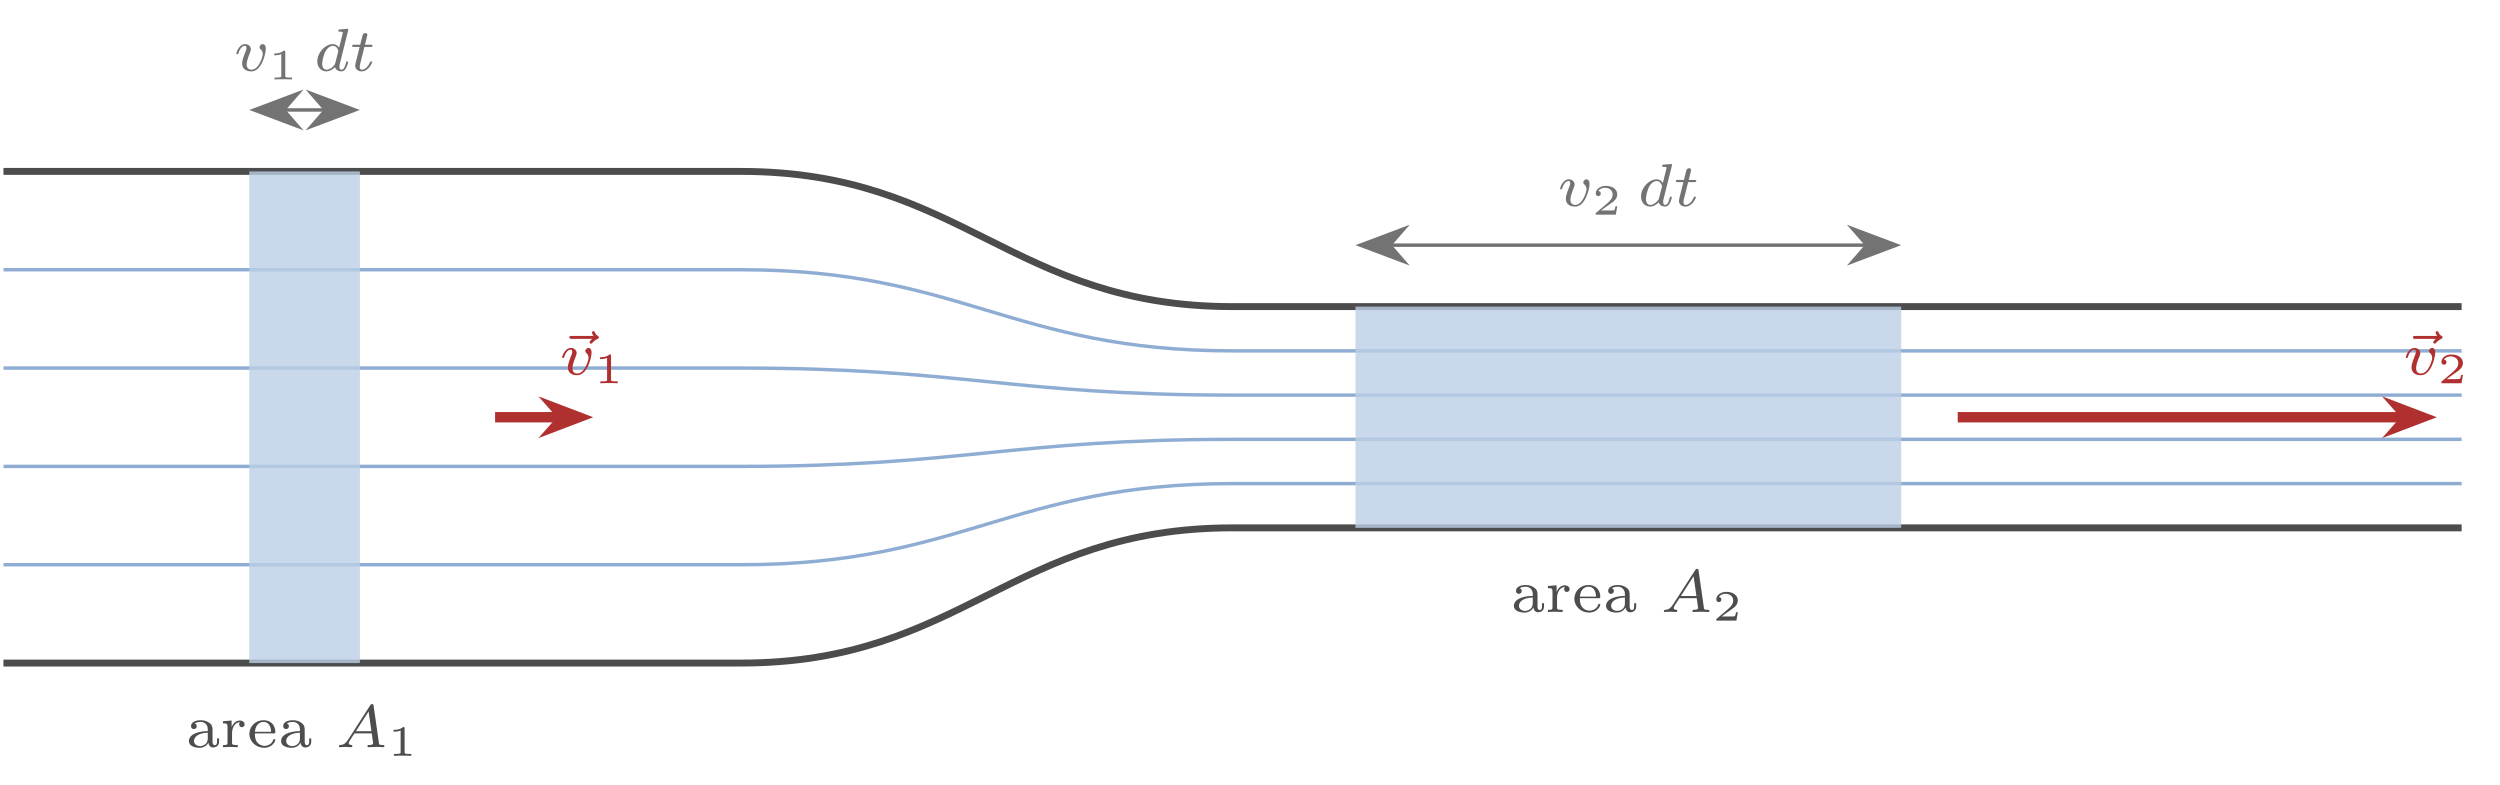
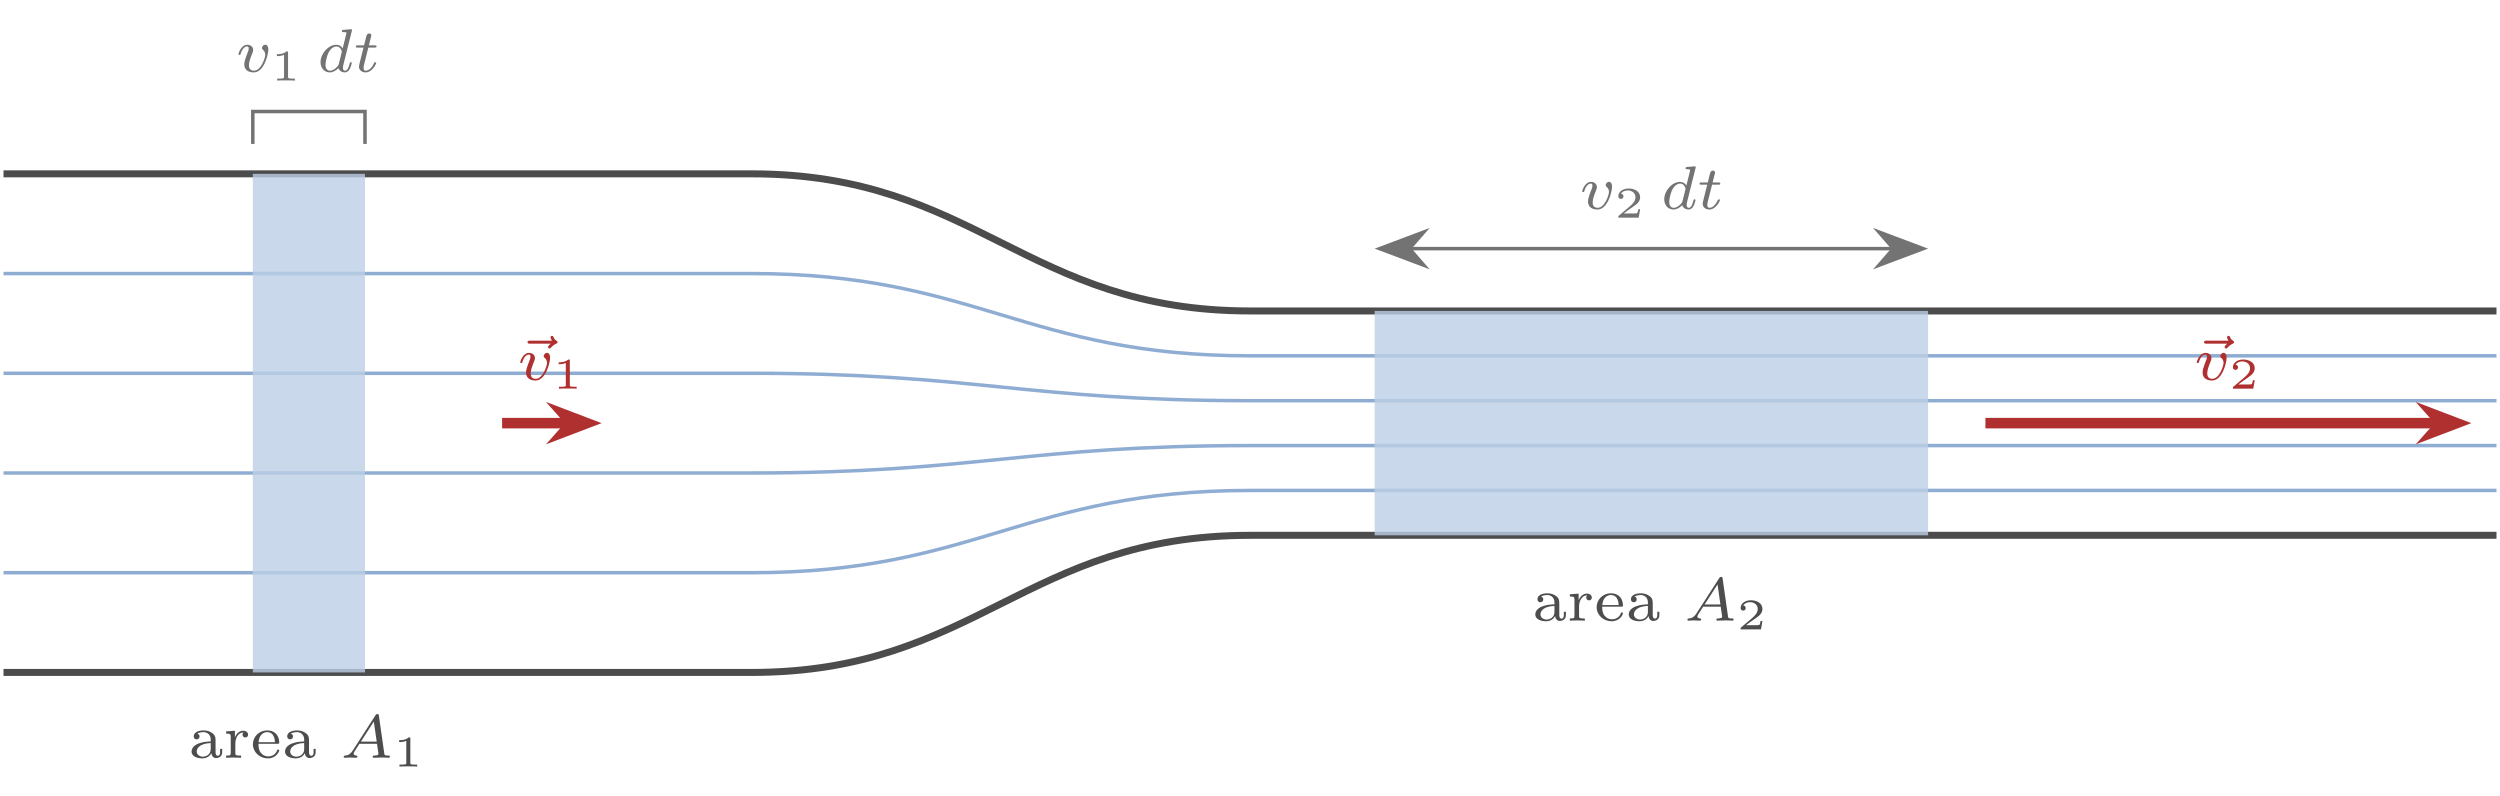
- <svg xmlns="http://www.w3.org/2000/svg" version="1.1" width="432.428pt" height="135.718pt" viewBox="-69.011 -69.011 288.285 90.478" data-scale="1.5">
+ <svg xmlns="http://www.w3.org/2000/svg" version="1.1" width="426.392pt" height="135.718pt" viewBox="-69.011 -69.011 284.261 90.478" data-scale="1.5">
  <defs />
  <g id="page1">
    <g stroke-miterlimit="10" transform="translate(-68.61271,-20.89868)scale(0.996264,-0.996264)">
      <g fill="#000" stroke="#000">
        <g stroke-width="0.4">
          <g fill="#4c4c4c" stroke="#4c4c4c">
            <g stroke-width="0.8">
              <path d="M0 28.453H85.358C110.966 28.453 116.656 12.804 142.264 12.804H284.527" fill="none" />
            </g>
          </g>
          <g fill="#4c4c4c" stroke="#4c4c4c">
            <g stroke-width="0.8">
              <path d="M0-28.453H85.358C110.966-28.453 116.656-12.804 142.264-12.804H284.527" fill="none" />
            </g>
          </g>
          <g fill="#8fadd3" stroke="#8fadd3">
            <g stroke-width="0.4">
              <path d="M0-17.072H85.358C110.966-17.072 116.656-7.682 142.264-7.682H284.527" fill="none" />
            </g>
          </g>
          <g fill="#8fadd3" stroke="#8fadd3">
            <g stroke-width="0.4">
              <path d="M0-5.69H85.358C110.966-5.69 116.656-2.561 142.264-2.561H284.527" fill="none" />
            </g>
          </g>
          <g fill="#8fadd3" stroke="#8fadd3">
            <g stroke-width="0.4">
              <path d="M0 5.69H85.358C110.966 5.69 116.656 2.561 142.264 2.561H284.527" fill="none" />
            </g>
          </g>
          <g fill="#8fadd3" stroke="#8fadd3">
            <g stroke-width="0.4">
              <path d="M0 17.072H85.358C110.966 17.072 116.656 7.682 142.264 7.682H284.527" fill="none" />
            </g>
          </g>
          <g fill="#bccee5" stroke="#bccee5">
            <g stroke-opacity="0.8">
              <g fill-opacity="0.8">
                <path d="M28.453-28.453V28.453H41.256V-28.453ZM41.256 28.453" stroke="none" />
              </g>
            </g>
          </g>
          <g fill="#bccee5" stroke="#bccee5">
            <g stroke-opacity="0.8">
              <g fill-opacity="0.8">
                <path d="M156.49-12.804V12.804H219.655V-12.804ZM219.655 12.804" stroke="none" />
              </g>
            </g>
          </g>
          <g fill="#737373" stroke="#737373">
            <g stroke-width="0.4">
-               <path d="M32.513 35.566H37.196" fill="none" />
-               <g transform="matrix(-1.0,0.0,0.0,-1.0,34.71233,35.56592)">
-                 <g stroke-dasharray="none" stroke-dashoffset="0.0">
-                   <g stroke-linejoin="miter">
-                     <path d="M5.69 0L.646 1.898L2.299 0L.646-1.898Z" />
-                   </g>
-                 </g>
-               </g>
-               <g transform="translate(34.9968,35.56592)">
-                 <g stroke-dasharray="none" stroke-dashoffset="0.0">
-                   <g stroke-linejoin="miter">
-                     <path d="M5.69 0L.646 1.898L2.299 0L.646-1.898Z" />
-                   </g>
-                 </g>
-               </g>
-               <g transform="translate(26.6284,40.09889)">
-                 <g stroke="none" transform="scale(-1.00375,1.00375)translate(-68.61271,-20.89868)scale(-1,-1)">
-                   <g fill="#737373">
-                     <g stroke="none">
-                       <g fill="#737373">
-                         <path d="M-64.889-23.43C-64.889-23.974-65.216-23.981-65.237-23.981C-65.419-23.981-65.614-23.793-65.614-23.612C-65.614-23.493-65.544-23.437-65.495-23.395C-65.377-23.298-65.237-23.116-65.237-22.837C-65.237-22.524-65.698-21.024-66.528-21.024C-67.092-21.024-67.092-21.526-67.092-21.645C-67.092-21.966-66.967-22.356-66.709-23.005C-66.653-23.151-66.611-23.256-66.611-23.374C-66.611-23.737-66.918-23.974-67.274-23.974C-67.971-23.974-68.285-23.019-68.285-22.907C-68.285-22.816-68.187-22.816-68.166-22.816C-68.069-22.816-68.062-22.851-68.041-22.928C-67.873-23.5-67.574-23.779-67.295-23.779C-67.176-23.779-67.12-23.702-67.12-23.535C-67.12-23.374-67.176-23.228-67.246-23.068C-67.546-22.293-67.622-21.994-67.622-21.743C-67.622-21.052-67.078-20.829-66.548-20.829C-65.377-20.829-64.889-22.858-64.889-23.43Z" />
-                         <path d="M-62.645-23.071C-62.645-23.22-62.66-23.22-62.824-23.22C-63.178-22.901-63.731-22.901-63.831-22.901H-63.915V-22.682H-63.831C-63.716-22.682-63.392-22.697-63.103-22.821V-20.331C-63.103-20.176-63.103-20.122-63.631-20.122H-63.88V-19.902C-63.606-19.922-63.163-19.922-62.874-19.922S-62.142-19.922-61.868-19.902V-20.122H-62.117C-62.645-20.122-62.645-20.176-62.645-20.331V-23.071Z" />
-                         <path d="M-55.397-25.529C-55.39-25.543-55.369-25.634-55.369-25.641C-55.369-25.676-55.397-25.739-55.48-25.739C-55.62-25.739-56.199-25.683-56.373-25.669C-56.429-25.662-56.526-25.655-56.526-25.508C-56.526-25.411-56.429-25.411-56.345-25.411C-56.01-25.411-56.01-25.362-56.01-25.306C-56.01-25.257-56.024-25.215-56.038-25.153L-56.436-23.563C-56.582-23.793-56.819-23.974-57.154-23.974C-58.047-23.974-58.953-22.991-58.953-21.987C-58.953-21.31-58.5-20.829-57.9-20.829C-57.524-20.829-57.189-21.045-56.91-21.317C-56.777-20.899-56.373-20.829-56.192-20.829C-55.941-20.829-55.766-20.982-55.641-21.199C-55.487-21.471-55.397-21.868-55.397-21.896C-55.397-21.987-55.487-21.987-55.508-21.987C-55.606-21.987-55.613-21.959-55.662-21.77C-55.745-21.436-55.878-21.024-56.171-21.024C-56.352-21.024-56.401-21.178-56.401-21.366C-56.401-21.498-56.387-21.561-56.366-21.652L-55.397-25.529ZM-56.882-21.77C-56.931-21.575-57.084-21.436-57.238-21.303C-57.301-21.247-57.579-21.024-57.879-21.024C-58.137-21.024-58.388-21.206-58.388-21.701C-58.388-22.07-58.186-22.837-58.026-23.116C-57.705-23.674-57.349-23.779-57.154-23.779C-56.666-23.779-56.533-23.249-56.533-23.172C-56.533-23.144-56.547-23.095-56.554-23.075L-56.882-21.77Z" />
-                         <path d="M-53.516-23.653H-52.805C-52.672-23.653-52.581-23.653-52.581-23.807C-52.581-23.904-52.672-23.904-52.791-23.904H-53.453L-53.195-24.937C-53.188-24.971-53.174-25.006-53.174-25.034C-53.174-25.16-53.272-25.257-53.411-25.257C-53.586-25.257-53.69-25.139-53.739-24.957C-53.788-24.783-53.697-25.118-54.004-23.904H-54.715C-54.848-23.904-54.939-23.904-54.939-23.751C-54.939-23.653-54.855-23.653-54.729-23.653H-54.067L-54.478-22.008C-54.52-21.833-54.583-21.582-54.583-21.491C-54.583-21.08-54.234-20.829-53.837-20.829C-53.063-20.829-52.623-21.805-52.623-21.896S-52.714-21.987-52.735-21.987C-52.818-21.987-52.825-21.973-52.881-21.854C-53.077-21.415-53.432-21.024-53.816-21.024C-53.962-21.024-54.06-21.115-54.06-21.366C-54.06-21.436-54.032-21.582-54.018-21.652L-53.516-23.653Z" />
-                       </g>
+               <path d="M28.453 31.867V35.566H41.256V31.867" fill="none" />
+             </g>
+           </g>
+           <g fill="#737373" stroke="#737373">
+             <g fill="#737373" stroke="#737373">
+ </g>
+             <g transform="translate(26.48622,40.09889)">
+               <g stroke="none" transform="scale(-1.00375,1.00375)translate(-68.61271,-20.89868)scale(-1,-1)">
+                 <g fill="#737373">
+                   <g stroke="none">
+                     <g fill="#737373">
+                       <path d="M-64.889-23.43C-64.889-23.974-65.216-23.981-65.237-23.981C-65.419-23.981-65.614-23.793-65.614-23.612C-65.614-23.493-65.544-23.437-65.495-23.395C-65.377-23.298-65.237-23.116-65.237-22.837C-65.237-22.524-65.698-21.024-66.528-21.024C-67.092-21.024-67.092-21.526-67.092-21.645C-67.092-21.966-66.967-22.356-66.709-23.005C-66.653-23.151-66.611-23.256-66.611-23.374C-66.611-23.737-66.918-23.974-67.274-23.974C-67.971-23.974-68.285-23.019-68.285-22.907C-68.285-22.816-68.187-22.816-68.166-22.816C-68.069-22.816-68.062-22.851-68.041-22.928C-67.873-23.5-67.574-23.779-67.295-23.779C-67.176-23.779-67.12-23.702-67.12-23.535C-67.12-23.374-67.176-23.228-67.246-23.068C-67.546-22.293-67.622-21.994-67.622-21.743C-67.622-21.052-67.078-20.829-66.548-20.829C-65.377-20.829-64.889-22.858-64.889-23.43Z" />
+                       <path d="M-62.645-23.071C-62.645-23.22-62.66-23.22-62.824-23.22C-63.178-22.901-63.731-22.901-63.831-22.901H-63.915V-22.682H-63.831C-63.716-22.682-63.392-22.697-63.103-22.821V-20.331C-63.103-20.176-63.103-20.122-63.631-20.122H-63.88V-19.902C-63.606-19.922-63.163-19.922-62.874-19.922S-62.142-19.922-61.868-19.902V-20.122H-62.117C-62.645-20.122-62.645-20.176-62.645-20.331V-23.071Z" />
+                       <path d="M-55.397-25.529C-55.39-25.543-55.369-25.634-55.369-25.641C-55.369-25.676-55.397-25.739-55.48-25.739C-55.62-25.739-56.199-25.683-56.373-25.669C-56.429-25.662-56.526-25.655-56.526-25.508C-56.526-25.411-56.429-25.411-56.345-25.411C-56.01-25.411-56.01-25.362-56.01-25.306C-56.01-25.257-56.024-25.215-56.038-25.153L-56.436-23.563C-56.582-23.793-56.819-23.974-57.154-23.974C-58.047-23.974-58.953-22.991-58.953-21.987C-58.953-21.31-58.5-20.829-57.9-20.829C-57.524-20.829-57.189-21.045-56.91-21.317C-56.777-20.899-56.373-20.829-56.192-20.829C-55.941-20.829-55.766-20.982-55.641-21.199C-55.487-21.471-55.397-21.868-55.397-21.896C-55.397-21.987-55.487-21.987-55.508-21.987C-55.606-21.987-55.613-21.959-55.662-21.77C-55.745-21.436-55.878-21.024-56.171-21.024C-56.352-21.024-56.401-21.178-56.401-21.366C-56.401-21.498-56.387-21.561-56.366-21.652L-55.397-25.529ZM-56.882-21.77C-56.931-21.575-57.084-21.436-57.238-21.303C-57.301-21.247-57.579-21.024-57.879-21.024C-58.137-21.024-58.388-21.206-58.388-21.701C-58.388-22.07-58.186-22.837-58.026-23.116C-57.705-23.674-57.349-23.779-57.154-23.779C-56.666-23.779-56.533-23.249-56.533-23.172C-56.533-23.144-56.547-23.095-56.554-23.075L-56.882-21.77Z" />
+                       <path d="M-53.516-23.653H-52.805C-52.672-23.653-52.581-23.653-52.581-23.807C-52.581-23.904-52.672-23.904-52.791-23.904H-53.453L-53.195-24.937C-53.188-24.971-53.174-25.006-53.174-25.034C-53.174-25.16-53.272-25.257-53.411-25.257C-53.586-25.257-53.69-25.139-53.739-24.957C-53.788-24.783-53.697-25.118-54.004-23.904H-54.715C-54.848-23.904-54.939-23.904-54.939-23.751C-54.939-23.653-54.855-23.653-54.729-23.653H-54.067L-54.478-22.008C-54.52-21.833-54.583-21.582-54.583-21.491C-54.583-21.08-54.234-20.829-53.837-20.829C-53.063-20.829-52.623-21.805-52.623-21.896S-52.714-21.987-52.735-21.987C-52.818-21.987-52.825-21.973-52.881-21.854C-53.077-21.415-53.432-21.024-53.816-21.024C-53.962-21.024-54.06-21.115-54.06-21.366C-54.06-21.436-54.032-21.582-54.018-21.652L-53.516-23.653Z" />
                    </g>
                  </g>
                </g>
              </g>
            </g>
          </g>
          <g fill="#737373" stroke="#737373">
            <g stroke-width="0.4">
              <path d="M160.551 19.917H215.595" fill="none" />
              <g transform="matrix(-1.0,0.0,0.0,-1.0,162.7497,19.91682)">
                <g stroke-dasharray="none" stroke-dashoffset="0.0">
                  <g stroke-linejoin="miter">
                    <path d="M5.69 0L.646 1.898L2.299 0L.646-1.898Z" />
                  </g>
                </g>
              </g>
              <g transform="translate(213.3956,19.91682)">
                <g stroke-dasharray="none" stroke-dashoffset="0.0">
                  <g stroke-linejoin="miter">
                    <path d="M5.69 0L.646 1.898L2.299 0L.646-1.898Z" />
                  </g>
                </g>
              </g>
              <g transform="translate(179.8465,24.4498)">
                <g stroke="none" transform="scale(-1.00375,1.00375)translate(-68.61271,-20.89868)scale(-1,-1)">
                  <g fill="#737373">
                    <g stroke="none">
                      <g fill="#737373">
                        <path d="M-64.889-23.43C-64.889-23.974-65.216-23.981-65.237-23.981C-65.419-23.981-65.614-23.793-65.614-23.612C-65.614-23.493-65.544-23.437-65.495-23.395C-65.377-23.298-65.237-23.116-65.237-22.837C-65.237-22.524-65.698-21.024-66.528-21.024C-67.092-21.024-67.092-21.526-67.092-21.645C-67.092-21.966-66.967-22.356-66.709-23.005C-66.653-23.151-66.611-23.256-66.611-23.374C-66.611-23.737-66.918-23.974-67.274-23.974C-67.971-23.974-68.285-23.019-68.285-22.907C-68.285-22.816-68.187-22.816-68.166-22.816C-68.069-22.816-68.062-22.851-68.041-22.928C-67.873-23.5-67.574-23.779-67.295-23.779C-67.176-23.779-67.12-23.702-67.12-23.535C-67.12-23.374-67.176-23.228-67.246-23.068C-67.546-22.293-67.622-21.994-67.622-21.743C-67.622-21.052-67.078-20.829-66.548-20.829C-65.377-20.829-64.889-22.858-64.889-23.43Z" />
                        <path d="M-61.694-20.864H-61.903C-61.918-20.769-61.968-20.46-62.047-20.411C-62.087-20.381-62.506-20.381-62.58-20.381H-63.557C-63.228-20.625-62.859-20.904-62.56-21.103C-62.112-21.412-61.694-21.701-61.694-22.229C-61.694-22.866-62.296-23.22-63.009-23.22C-63.681-23.22-64.174-22.831-64.174-22.343C-64.174-22.084-63.955-22.039-63.885-22.039C-63.751-22.039-63.592-22.129-63.592-22.333C-63.592-22.513-63.721-22.612-63.875-22.627C-63.736-22.851-63.447-23.001-63.113-23.001C-62.63-23.001-62.227-22.712-62.227-22.224C-62.227-21.805-62.516-21.486-62.899-21.163L-64.115-20.132C-64.164-20.087-64.169-20.087-64.174-20.052V-19.902H-61.858L-61.694-20.864Z" />
                        <path d="M-55.397-25.529C-55.39-25.543-55.369-25.634-55.369-25.641C-55.369-25.676-55.397-25.739-55.48-25.739C-55.62-25.739-56.199-25.683-56.373-25.669C-56.429-25.662-56.526-25.655-56.526-25.508C-56.526-25.411-56.429-25.411-56.345-25.411C-56.01-25.411-56.01-25.362-56.01-25.306C-56.01-25.257-56.024-25.215-56.038-25.153L-56.436-23.563C-56.582-23.793-56.819-23.974-57.154-23.974C-58.047-23.974-58.953-22.991-58.953-21.987C-58.953-21.31-58.5-20.829-57.9-20.829C-57.524-20.829-57.189-21.045-56.91-21.317C-56.777-20.899-56.373-20.829-56.192-20.829C-55.941-20.829-55.766-20.982-55.641-21.199C-55.487-21.471-55.397-21.868-55.397-21.896C-55.397-21.987-55.487-21.987-55.508-21.987C-55.606-21.987-55.613-21.959-55.662-21.77C-55.745-21.436-55.878-21.024-56.171-21.024C-56.352-21.024-56.401-21.178-56.401-21.366C-56.401-21.498-56.387-21.561-56.366-21.652L-55.397-25.529ZM-56.882-21.77C-56.931-21.575-57.084-21.436-57.238-21.303C-57.301-21.247-57.579-21.024-57.879-21.024C-58.137-21.024-58.388-21.206-58.388-21.701C-58.388-22.07-58.186-22.837-58.026-23.116C-57.705-23.674-57.349-23.779-57.154-23.779C-56.666-23.779-56.533-23.249-56.533-23.172C-56.533-23.144-56.547-23.095-56.554-23.075L-56.882-21.77Z" />
                        <path d="M-53.516-23.653H-52.805C-52.672-23.653-52.581-23.653-52.581-23.807C-52.581-23.904-52.672-23.904-52.791-23.904H-53.453L-53.195-24.937C-53.188-24.971-53.174-25.006-53.174-25.034C-53.174-25.16-53.272-25.257-53.411-25.257C-53.586-25.257-53.69-25.139-53.739-24.957C-53.788-24.783-53.697-25.118-54.004-23.904H-54.715C-54.848-23.904-54.939-23.904-54.939-23.751C-54.939-23.653-54.855-23.653-54.729-23.653H-54.067L-54.478-22.008C-54.52-21.833-54.583-21.582-54.583-21.491C-54.583-21.08-54.234-20.829-53.837-20.829C-53.063-20.829-52.623-21.805-52.623-21.896S-52.714-21.987-52.735-21.987C-52.818-21.987-52.825-21.973-52.881-21.854C-53.077-21.415-53.432-21.024-53.816-21.024C-53.962-21.024-54.06-21.115-54.06-21.366C-54.06-21.436-54.032-21.582-54.018-21.652L-53.516-23.653Z" />
                      </g>
                    </g>
                  </g>
                </g>
              </g>
            </g>
          </g>
          <g fill="#4c4c4c" stroke="#4c4c4c">
            <g fill="#4c4c4c" stroke="#4c4c4c">
</g>
            <g transform="translate(21.08035,-38.19176)">
              <g stroke="none" transform="scale(-1.00375,1.00375)translate(-68.61271,-20.89868)scale(-1,-1)">
                <g fill="#4c4c4c">
                  <g stroke="none">
                    <g fill="#4d4d4d">
                      <path d="M-65.502-22.768C-65.502-23.137-65.502-23.402-65.823-23.66C-66.109-23.897-66.444-24.009-66.855-24.009C-67.518-24.009-67.985-23.758-67.985-23.333C-67.985-23.109-67.832-22.991-67.65-22.991C-67.462-22.991-67.323-23.13-67.323-23.319C-67.323-23.437-67.378-23.584-67.567-23.639C-67.316-23.814-66.911-23.814-66.869-23.814C-66.479-23.814-66.053-23.556-66.053-22.97V-22.754C-66.437-22.74-66.897-22.719-67.406-22.531C-68.034-22.3-68.229-21.917-68.229-21.603C-68.229-21.003-67.504-20.829-67.009-20.829C-66.451-20.829-66.123-21.143-65.977-21.415C-65.949-21.129-65.76-20.864-65.44-20.864C-65.426-20.864-64.749-20.864-64.749-21.526V-21.91H-64.986V-21.533C-64.986-21.464-64.986-21.129-65.244-21.129S-65.502-21.457-65.502-21.547V-22.768ZM-66.053-21.882C-66.053-21.213-66.639-21.024-66.953-21.024C-67.309-21.024-67.643-21.261-67.643-21.603C-67.643-21.987-67.309-22.524-66.053-22.572V-21.882Z" />
                      <path d="M-63.254-22.489C-63.254-23.075-62.982-23.779-62.319-23.779C-62.382-23.73-62.438-23.639-62.438-23.528C-62.438-23.298-62.256-23.207-62.124-23.207C-61.957-23.207-61.803-23.319-61.803-23.528C-61.803-23.765-62.026-23.974-62.354-23.974C-62.703-23.974-63.086-23.758-63.296-23.228H-63.302V-23.974L-64.3-23.897V-23.646C-63.833-23.646-63.777-23.598-63.777-23.256V-21.45C-63.777-21.15-63.846-21.15-64.3-21.15V-20.899C-64.265-20.899-63.791-20.927-63.505-20.927C-63.205-20.927-62.898-20.913-62.598-20.899V-21.15H-62.738C-63.254-21.15-63.254-21.226-63.254-21.464V-22.489Z" />
                      <path d="M-58.46-22.489C-58.313-22.489-58.264-22.489-58.264-22.642C-58.264-23.256-58.606-24.009-59.645-24.009C-60.559-24.009-61.256-23.284-61.256-22.426C-61.256-21.54-60.482-20.829-59.555-20.829C-58.613-20.829-58.264-21.582-58.264-21.736C-58.264-21.763-58.278-21.833-58.383-21.833C-58.474-21.833-58.488-21.791-58.508-21.722C-58.725-21.157-59.255-21.052-59.506-21.052C-59.833-21.052-60.147-21.199-60.357-21.464C-60.615-21.791-60.622-22.217-60.622-22.489H-58.46ZM-60.615-22.67C-60.538-23.653-59.91-23.814-59.645-23.814C-58.787-23.814-58.76-22.844-58.753-22.67H-60.615Z" />
                      <path d="M-54.876-22.768C-54.876-23.137-54.876-23.402-55.196-23.66C-55.482-23.897-55.817-24.009-56.228-24.009C-56.891-24.009-57.358-23.758-57.358-23.333C-57.358-23.109-57.205-22.991-57.023-22.991C-56.835-22.991-56.696-23.13-56.696-23.319C-56.696-23.437-56.751-23.584-56.94-23.639C-56.689-23.814-56.284-23.814-56.242-23.814C-55.852-23.814-55.426-23.556-55.426-22.97V-22.754C-55.81-22.74-56.27-22.719-56.779-22.531C-57.407-22.3-57.602-21.917-57.602-21.603C-57.602-21.003-56.877-20.829-56.382-20.829C-55.824-20.829-55.496-21.143-55.35-21.415C-55.322-21.129-55.134-20.864-54.813-20.864C-54.799-20.864-54.122-20.864-54.122-21.526V-21.91H-54.359V-21.533C-54.359-21.464-54.359-21.129-54.617-21.129S-54.876-21.457-54.876-21.547V-22.768ZM-55.426-21.882C-55.426-21.213-56.012-21.024-56.326-21.024C-56.682-21.024-57.016-21.261-57.016-21.603C-57.016-21.987-56.682-22.524-55.426-22.572V-21.882Z" />
                      <path d="M-49.894-21.736C-50.138-21.359-50.361-21.178-50.772-21.15C-50.842-21.143-50.933-21.143-50.933-21.003C-50.933-20.927-50.87-20.899-50.835-20.899C-50.654-20.899-50.424-20.927-50.235-20.927C-50.012-20.927-49.726-20.899-49.517-20.899C-49.482-20.899-49.378-20.899-49.378-21.052C-49.378-21.143-49.468-21.15-49.496-21.15C-49.552-21.157-49.803-21.171-49.803-21.359C-49.803-21.443-49.733-21.561-49.698-21.624L-49.14-22.489H-47.146L-46.979-21.331C-47.006-21.261-47.048-21.15-47.46-21.15C-47.543-21.15-47.641-21.15-47.641-20.996C-47.641-20.968-47.62-20.899-47.529-20.899C-47.327-20.899-46.832-20.927-46.63-20.927C-46.504-20.927-46.344-20.92-46.218-20.92C-46.093-20.913-45.946-20.899-45.821-20.899C-45.73-20.899-45.681-20.954-45.681-21.045C-45.681-21.15-45.765-21.15-45.877-21.15C-46.281-21.15-46.295-21.206-46.316-21.373L-46.93-25.676C-46.951-25.822-46.965-25.871-47.097-25.871S-47.271-25.808-47.334-25.711L-49.894-21.736ZM-48.973-22.74L-47.509-25.02L-47.181-22.74H-48.973Z" />
                      <path d="M-43.356-23.071C-43.356-23.22-43.371-23.22-43.536-23.22C-43.889-22.901-44.442-22.901-44.542-22.901H-44.626V-22.682H-44.542C-44.427-22.682-44.103-22.697-43.814-22.821V-20.331C-43.814-20.176-43.814-20.122-44.342-20.122H-44.592V-19.902C-44.318-19.922-43.874-19.922-43.585-19.922S-42.853-19.922-42.579-19.902V-20.122H-42.828C-43.356-20.122-43.356-20.176-43.356-20.331V-23.071Z" />
                    </g>
                  </g>
                </g>
              </g>
            </g>
          </g>
          <g fill="#4c4c4c" stroke="#4c4c4c">
            <g fill="#4c4c4c" stroke="#4c4c4c">
</g>
            <g transform="translate(174.4406,-22.54266)">
              <g stroke="none" transform="scale(-1.00375,1.00375)translate(-68.61271,-20.89868)scale(-1,-1)">
                <g fill="#4c4c4c">
                  <g stroke="none">
                    <g fill="#4d4d4d">
                      <path d="M-65.502-22.768C-65.502-23.137-65.502-23.402-65.823-23.66C-66.109-23.897-66.444-24.009-66.855-24.009C-67.518-24.009-67.985-23.758-67.985-23.333C-67.985-23.109-67.832-22.991-67.65-22.991C-67.462-22.991-67.323-23.13-67.323-23.319C-67.323-23.437-67.378-23.584-67.567-23.639C-67.316-23.814-66.911-23.814-66.869-23.814C-66.479-23.814-66.053-23.556-66.053-22.97V-22.754C-66.437-22.74-66.897-22.719-67.406-22.531C-68.034-22.3-68.229-21.917-68.229-21.603C-68.229-21.003-67.504-20.829-67.009-20.829C-66.451-20.829-66.123-21.143-65.977-21.415C-65.949-21.129-65.76-20.864-65.44-20.864C-65.426-20.864-64.749-20.864-64.749-21.526V-21.91H-64.986V-21.533C-64.986-21.464-64.986-21.129-65.244-21.129S-65.502-21.457-65.502-21.547V-22.768ZM-66.053-21.882C-66.053-21.213-66.639-21.024-66.953-21.024C-67.309-21.024-67.643-21.261-67.643-21.603C-67.643-21.987-67.309-22.524-66.053-22.572V-21.882Z" />
                      <path d="M-63.254-22.489C-63.254-23.075-62.982-23.779-62.319-23.779C-62.382-23.73-62.438-23.639-62.438-23.528C-62.438-23.298-62.256-23.207-62.124-23.207C-61.957-23.207-61.803-23.319-61.803-23.528C-61.803-23.765-62.026-23.974-62.354-23.974C-62.703-23.974-63.086-23.758-63.296-23.228H-63.302V-23.974L-64.3-23.897V-23.646C-63.833-23.646-63.777-23.598-63.777-23.256V-21.45C-63.777-21.15-63.846-21.15-64.3-21.15V-20.899C-64.265-20.899-63.791-20.927-63.505-20.927C-63.205-20.927-62.898-20.913-62.598-20.899V-21.15H-62.738C-63.254-21.15-63.254-21.226-63.254-21.464V-22.489Z" />
                      <path d="M-58.46-22.489C-58.313-22.489-58.264-22.489-58.264-22.642C-58.264-23.256-58.606-24.009-59.645-24.009C-60.559-24.009-61.256-23.284-61.256-22.426C-61.256-21.54-60.482-20.829-59.555-20.829C-58.613-20.829-58.264-21.582-58.264-21.736C-58.264-21.763-58.278-21.833-58.383-21.833C-58.474-21.833-58.488-21.791-58.508-21.722C-58.725-21.157-59.255-21.052-59.506-21.052C-59.833-21.052-60.147-21.199-60.357-21.464C-60.615-21.791-60.622-22.217-60.622-22.489H-58.46ZM-60.615-22.67C-60.538-23.653-59.91-23.814-59.645-23.814C-58.787-23.814-58.76-22.844-58.753-22.67H-60.615Z" />
                      <path d="M-54.876-22.768C-54.876-23.137-54.876-23.402-55.196-23.66C-55.482-23.897-55.817-24.009-56.228-24.009C-56.891-24.009-57.358-23.758-57.358-23.333C-57.358-23.109-57.205-22.991-57.023-22.991C-56.835-22.991-56.696-23.13-56.696-23.319C-56.696-23.437-56.751-23.584-56.94-23.639C-56.689-23.814-56.284-23.814-56.242-23.814C-55.852-23.814-55.426-23.556-55.426-22.97V-22.754C-55.81-22.74-56.27-22.719-56.779-22.531C-57.407-22.3-57.602-21.917-57.602-21.603C-57.602-21.003-56.877-20.829-56.382-20.829C-55.824-20.829-55.496-21.143-55.35-21.415C-55.322-21.129-55.134-20.864-54.813-20.864C-54.799-20.864-54.122-20.864-54.122-21.526V-21.91H-54.359V-21.533C-54.359-21.464-54.359-21.129-54.617-21.129S-54.876-21.457-54.876-21.547V-22.768ZM-55.426-21.882C-55.426-21.213-56.012-21.024-56.326-21.024C-56.682-21.024-57.016-21.261-57.016-21.603C-57.016-21.987-56.682-22.524-55.426-22.572V-21.882Z" />
                      <path d="M-49.894-21.736C-50.138-21.359-50.361-21.178-50.772-21.15C-50.842-21.143-50.933-21.143-50.933-21.003C-50.933-20.927-50.87-20.899-50.835-20.899C-50.654-20.899-50.424-20.927-50.235-20.927C-50.012-20.927-49.726-20.899-49.517-20.899C-49.482-20.899-49.378-20.899-49.378-21.052C-49.378-21.143-49.468-21.15-49.496-21.15C-49.552-21.157-49.803-21.171-49.803-21.359C-49.803-21.443-49.733-21.561-49.698-21.624L-49.14-22.489H-47.146L-46.979-21.331C-47.006-21.261-47.048-21.15-47.46-21.15C-47.543-21.15-47.641-21.15-47.641-20.996C-47.641-20.968-47.62-20.899-47.529-20.899C-47.327-20.899-46.832-20.927-46.63-20.927C-46.504-20.927-46.344-20.92-46.218-20.92C-46.093-20.913-45.946-20.899-45.821-20.899C-45.73-20.899-45.681-20.954-45.681-21.045C-45.681-21.15-45.765-21.15-45.877-21.15C-46.281-21.15-46.295-21.206-46.316-21.373L-46.93-25.676C-46.951-25.822-46.965-25.871-47.097-25.871S-47.271-25.808-47.334-25.711L-49.894-21.736ZM-48.973-22.74L-47.509-25.02L-47.181-22.74H-48.973Z" />
                      <path d="M-42.405-20.864H-42.614C-42.629-20.769-42.679-20.46-42.758-20.411C-42.798-20.381-43.217-20.381-43.291-20.381H-44.268C-43.939-20.625-43.57-20.904-43.271-21.103C-42.823-21.412-42.405-21.701-42.405-22.229C-42.405-22.866-43.007-23.22-43.72-23.22C-44.392-23.22-44.885-22.831-44.885-22.343C-44.885-22.084-44.666-22.039-44.597-22.039C-44.462-22.039-44.303-22.129-44.303-22.333C-44.303-22.513-44.432-22.612-44.587-22.627C-44.447-22.851-44.158-23.001-43.824-23.001C-43.341-23.001-42.938-22.712-42.938-22.224C-42.938-21.805-43.227-21.486-43.61-21.163L-44.826-20.132C-44.875-20.087-44.88-20.087-44.885-20.052V-19.902H-42.569L-42.405-20.864Z" />
                    </g>
                  </g>
                </g>
              </g>
            </g>
          </g>
          <g fill="#b03030" stroke="#b03030">
            <g stroke-width="1.2">
              <path d="M56.905 0H64.496" fill="none" />
              <g transform="translate(62.02682,0.0)">
                <g stroke-dasharray="none" stroke-dashoffset="0.0">
                  <g stroke-linejoin="miter">
                    <g stroke-width="1.056">
                      <path d="M4.755 0L1.706 1.161L2.733 0L1.706-1.161Z" />
                    </g>
                  </g>
                </g>
              </g>
-               <g transform="translate(64.33498,4.93297)">
+               <g transform="translate(58.64452,4.93297)">
                <g stroke="none" transform="scale(-1.00375,1.00375)translate(-68.61271,-20.89868)scale(-1,-1)">
                  <g fill="#b03030">
                    <g stroke="none">
                      <g fill="#b03030">
                        <path d="M-64.82-25.02C-64.876-24.971-65.12-24.755-65.12-24.644C-65.12-24.546-65.036-24.469-64.946-24.469C-64.869-24.469-64.827-24.518-64.785-24.574C-64.611-24.776-64.395-24.923-64.213-25.006C-64.116-25.048-64.039-25.083-64.039-25.195C-64.039-25.285-64.109-25.327-64.171-25.362C-64.402-25.501-64.464-25.676-64.499-25.766C-64.513-25.808-64.555-25.913-64.674-25.913C-64.722-25.913-64.841-25.871-64.841-25.739C-64.841-25.641-64.736-25.446-64.674-25.362H-67.177C-67.289-25.362-67.456-25.362-67.456-25.195C-67.456-25.02-67.296-25.02-67.177-25.02H-64.82Z" />
                        <path d="M-64.889-23.43C-64.889-23.974-65.216-23.981-65.237-23.981C-65.419-23.981-65.614-23.793-65.614-23.612C-65.614-23.493-65.544-23.437-65.495-23.395C-65.377-23.298-65.237-23.116-65.237-22.837C-65.237-22.524-65.698-21.024-66.528-21.024C-67.092-21.024-67.092-21.526-67.092-21.645C-67.092-21.966-66.967-22.356-66.709-23.005C-66.653-23.151-66.611-23.256-66.611-23.374C-66.611-23.737-66.918-23.974-67.274-23.974C-67.971-23.974-68.285-23.019-68.285-22.907C-68.285-22.816-68.187-22.816-68.166-22.816C-68.069-22.816-68.062-22.851-68.041-22.928C-67.873-23.5-67.574-23.779-67.295-23.779C-67.176-23.779-67.12-23.702-67.12-23.535C-67.12-23.374-67.176-23.228-67.246-23.068C-67.546-22.293-67.622-21.994-67.622-21.743C-67.622-21.052-67.078-20.829-66.548-20.829C-65.377-20.829-64.889-22.858-64.889-23.43Z" />
                        <path d="M-62.645-23.071C-62.645-23.22-62.66-23.22-62.824-23.22C-63.178-22.901-63.731-22.901-63.831-22.901H-63.915V-22.682H-63.831C-63.716-22.682-63.392-22.697-63.103-22.821V-20.331C-63.103-20.176-63.103-20.122-63.631-20.122H-63.88V-19.902C-63.606-19.922-63.163-19.922-62.874-19.922S-62.142-19.922-61.868-19.902V-20.122H-62.117C-62.645-20.122-62.645-20.176-62.645-20.331V-23.071Z" />
                      </g>
                    </g>
                  </g>
                </g>
              </g>
            </g>
          </g>
          <g fill="#b03030" stroke="#b03030">
            <g stroke-width="1.2">
              <path d="M226.199 0H277.892" fill="none" />
              <g transform="translate(275.4224,0.0)">
                <g stroke-dasharray="none" stroke-dashoffset="0.0">
                  <g stroke-linejoin="miter">
                    <g stroke-width="1.056">
                      <path d="M4.755 0L1.706 1.161L2.733 0L1.706-1.161Z" />
                    </g>
                  </g>
                </g>
              </g>
-               <g transform="translate(277.7305,4.93297)">
+               <g transform="translate(249.9892,4.93297)">
                <g stroke="none" transform="scale(-1.00375,1.00375)translate(-68.61271,-20.89868)scale(-1,-1)">
                  <g fill="#b03030">
                    <g stroke="none">
                      <g fill="#b03030">
                        <path d="M-64.82-25.02C-64.876-24.971-65.12-24.755-65.12-24.644C-65.12-24.546-65.036-24.469-64.946-24.469C-64.869-24.469-64.827-24.518-64.785-24.574C-64.611-24.776-64.395-24.923-64.213-25.006C-64.116-25.048-64.039-25.083-64.039-25.195C-64.039-25.285-64.109-25.327-64.171-25.362C-64.402-25.501-64.464-25.676-64.499-25.766C-64.513-25.808-64.555-25.913-64.674-25.913C-64.722-25.913-64.841-25.871-64.841-25.739C-64.841-25.641-64.736-25.446-64.674-25.362H-67.177C-67.289-25.362-67.456-25.362-67.456-25.195C-67.456-25.02-67.296-25.02-67.177-25.02H-64.82Z" />
                        <path d="M-64.889-23.43C-64.889-23.974-65.216-23.981-65.237-23.981C-65.419-23.981-65.614-23.793-65.614-23.612C-65.614-23.493-65.544-23.437-65.495-23.395C-65.377-23.298-65.237-23.116-65.237-22.837C-65.237-22.524-65.698-21.024-66.528-21.024C-67.092-21.024-67.092-21.526-67.092-21.645C-67.092-21.966-66.967-22.356-66.709-23.005C-66.653-23.151-66.611-23.256-66.611-23.374C-66.611-23.737-66.918-23.974-67.274-23.974C-67.971-23.974-68.285-23.019-68.285-22.907C-68.285-22.816-68.187-22.816-68.166-22.816C-68.069-22.816-68.062-22.851-68.041-22.928C-67.873-23.5-67.574-23.779-67.295-23.779C-67.176-23.779-67.12-23.702-67.12-23.535C-67.12-23.374-67.176-23.228-67.246-23.068C-67.546-22.293-67.622-21.994-67.622-21.743C-67.622-21.052-67.078-20.829-66.548-20.829C-65.377-20.829-64.889-22.858-64.889-23.43Z" />
                        <path d="M-61.694-20.864H-61.903C-61.918-20.769-61.968-20.46-62.047-20.411C-62.087-20.381-62.506-20.381-62.58-20.381H-63.557C-63.228-20.625-62.859-20.904-62.56-21.103C-62.112-21.412-61.694-21.701-61.694-22.229C-61.694-22.866-62.296-23.22-63.009-23.22C-63.681-23.22-64.174-22.831-64.174-22.343C-64.174-22.084-63.955-22.039-63.885-22.039C-63.751-22.039-63.592-22.129-63.592-22.333C-63.592-22.513-63.721-22.612-63.875-22.627C-63.736-22.851-63.447-23.001-63.113-23.001C-62.63-23.001-62.227-22.712-62.227-22.224C-62.227-21.805-62.516-21.486-62.899-21.163L-64.115-20.132C-64.164-20.087-64.169-20.087-64.174-20.052V-19.902H-61.858L-61.694-20.864Z" />
                      </g>
                    </g>
                  </g>
                </g>
              </g>
            </g>
          </g>
        </g>
      </g>
    </g>
  </g>
</svg>
